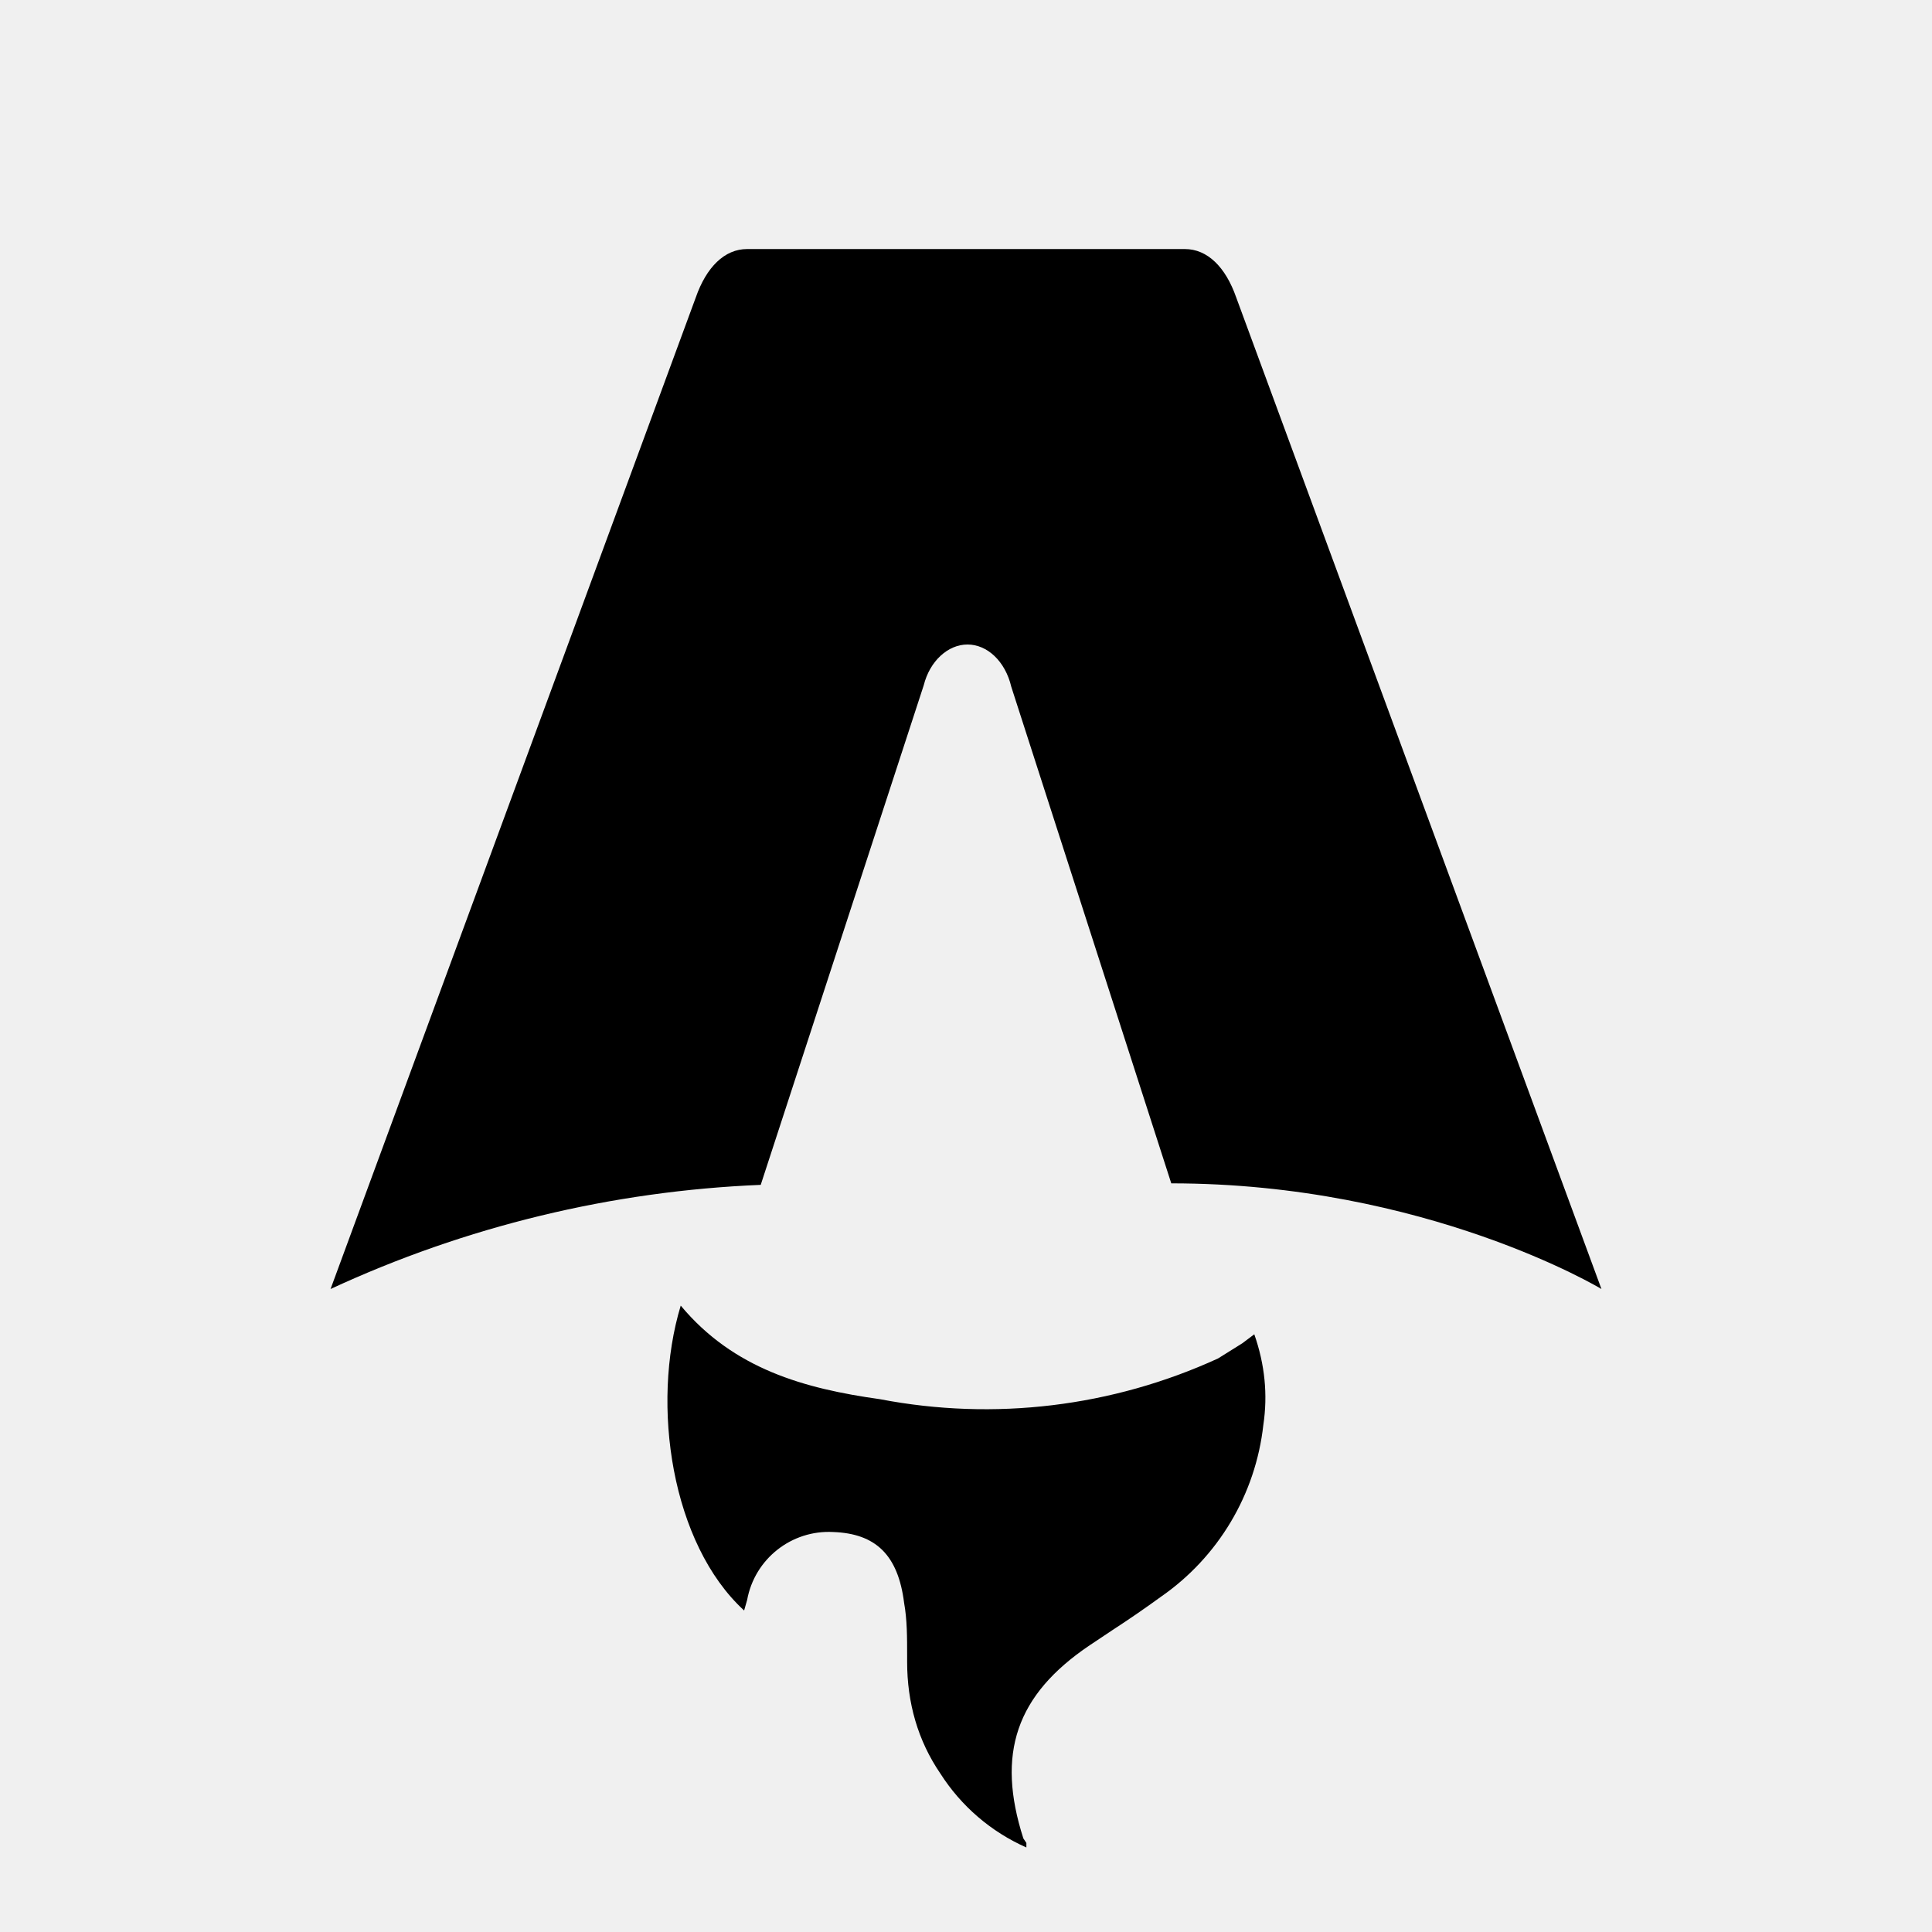
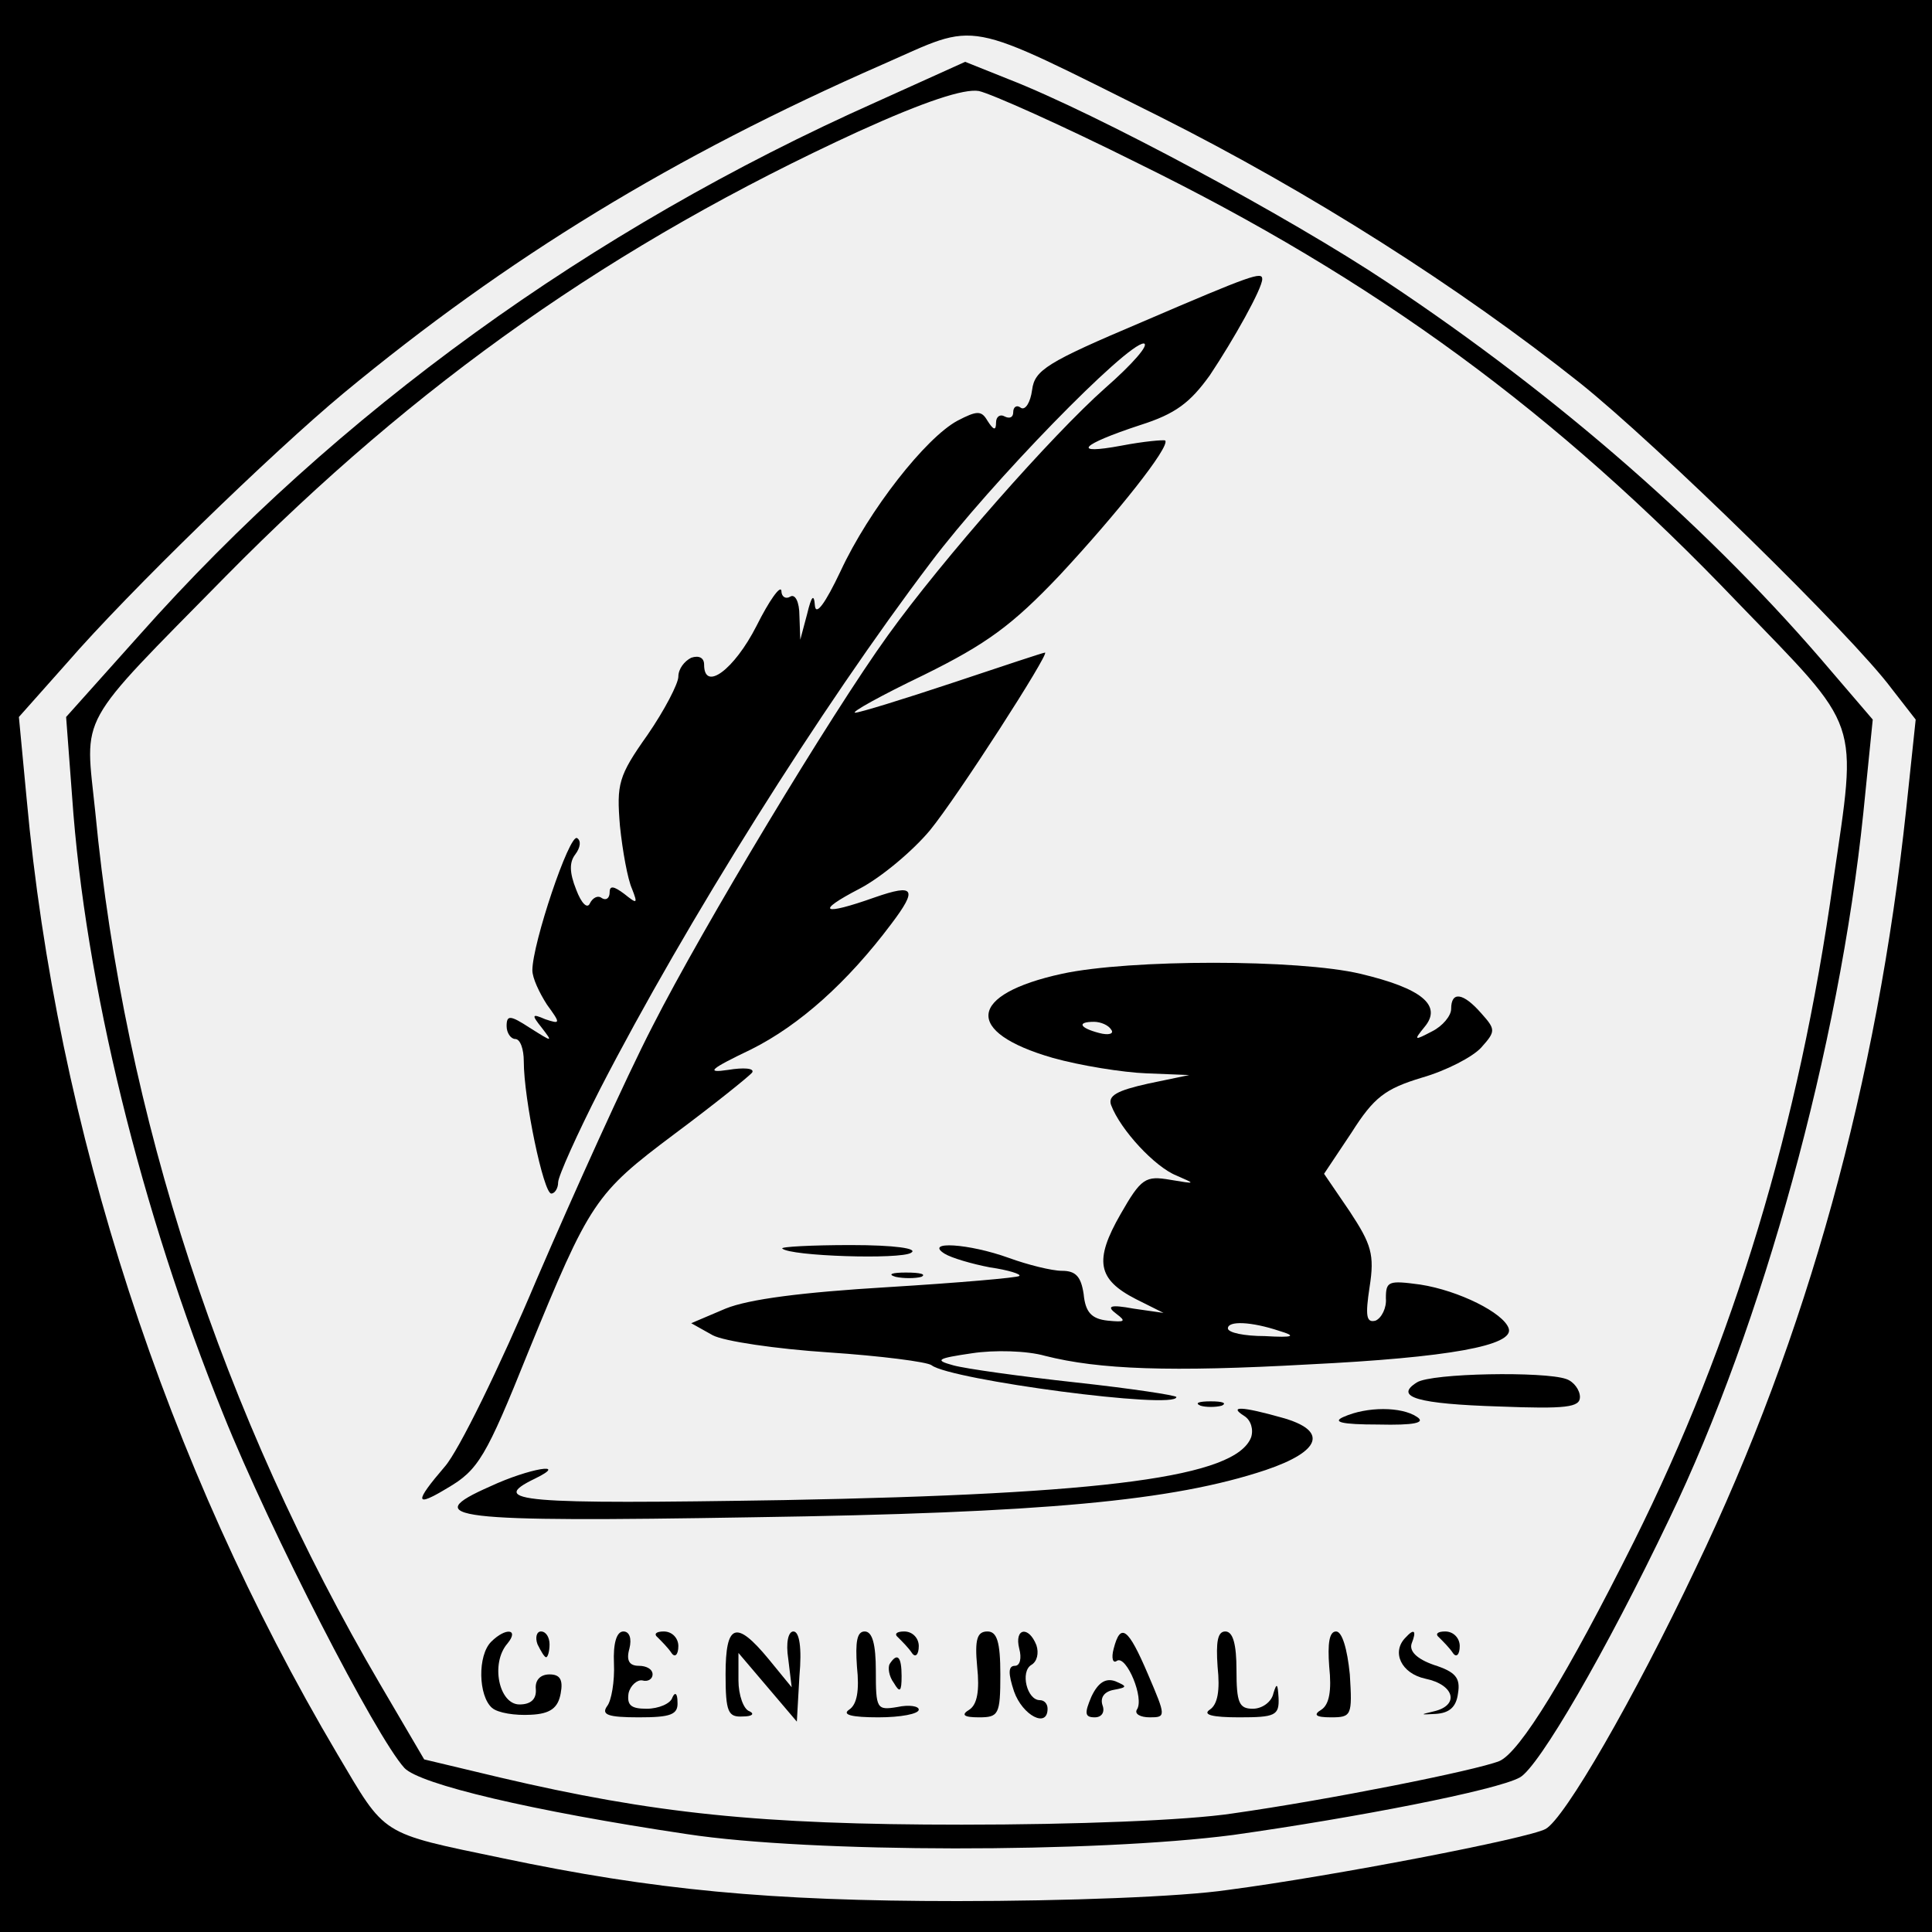
- <svg xmlns="http://www.w3.org/2000/svg" fill="none" viewBox="0 0 128 128">
-   <path d="M50.4 78.5a75.1 75.1 0 0 0-28.5 6.9l24.2-65.7c.7-2 1.9-3.2 3.4-3.2h29c1.5 0 2.7 1.2 3.4 3.2l24.2 65.7s-11.6-7-28.5-7L67 45.5c-.4-1.7-1.6-2.8-2.9-2.8-1.3 0-2.5 1.1-2.9 2.7L50.4 78.5Zm-1.1 28.2Zm-4.2-20.2c-2 6.6-.6 15.8 4.2 20.2a17.5 17.5 0 0 1 .2-.7 5.5 5.5 0 0 1 5.7-4.5c2.8.1 4.3 1.5 4.7 4.7.2 1.1.2 2.3.2 3.5v.4c0 2.7.7 5.2 2.2 7.4a13 13 0 0 0 5.7 4.9v-.3l-.2-.3c-1.8-5.6-.5-9.5 4.4-12.8l1.5-1a73 73 0 0 0 3.2-2.2 16 16 0 0 0 6.8-11.4c.3-2 .1-4-.6-6l-.8.6-1.6 1a37 37 0 0 1-22.4 2.7c-5-.7-9.7-2-13.2-6.2Z" />
-   <style>
-         path { fill: #000; }
-         @media (prefers-color-scheme: dark) {
-             path { fill: #FFF; }
-         }
-     </style>
+ <svg xmlns="http://www.w3.org/2000/svg" version="1.0" width="225pt" height="225pt" viewBox="0 0 225 225" preserveAspectRatio="xMidYMid meet">
+   <g transform="translate(0,225) scale(0.1,-0.1)" fill="#000000" stroke="none">
+     <path d="M0 1125 l0 -1125 1125 0 1125 0 0 1125 0 1125 -1125 0 -1125 0 0 -1125z m1351 989 c175 -88 348 -198 489 -310 90 -72 317 -294 363 -356 l28 -36 -11 -104 c-34 -318 -115 -613 -245 -884 -73 -154 -153 -292 -175 -304 -20 -11 -248 -55 -370 -71 -54 -8 -189 -13 -315 -13 -219 0 -354 13 -530 50 -144 30 -135 25 -192 121 -200 338 -327 729 -362 1113 l-9 95 56 63 c71 82 239 245 322 314 191 158 384 276 628 383 114 50 90 55 323 -61z" />
+     <path d="M1020 2131 c-332 -148 -628 -362 -858 -621 l-85 -95 7 -93 c15 -217 80 -482 176 -719 55 -137 178 -376 211 -412 18 -19 148 -50 329 -77 144 -22 475 -22 636 -1 142 20 307 52 334 67 22 12 100 146 174 301 109 226 198 551 226 822 l11 109 -48 56 c-138 163 -317 320 -517 453 -114 76 -339 197 -442 237 l-50 20 -104 -47z m305 -71 c277 -136 487 -290 699 -512 145 -150 139 -132 111 -324 -40 -286 -116 -536 -232 -769 -78 -156 -133 -246 -157 -256 -28 -11 -198 -45 -311 -61 -53 -8 -182 -13 -315 -13 -235 0 -359 13 -538 55 l-88 21 -51 87 c-184 314 -298 661 -332 1016 -12 117 -24 96 152 275 223 226 452 387 737 518 77 35 123 50 140 47 14 -3 97 -40 185 -84z" />
+     <path d="M1330 1875 c-111 -47 -125 -56 -128 -79 -2 -15 -8 -24 -13 -21 -5 4 -9 1 -9 -5 0 -6 -4 -8 -10 -5 -5 3 -10 0 -10 -7 0 -10 -3 -9 -10 2 -7 12 -12 12 -35 0 -37 -20 -103 -104 -136 -175 -18 -38 -29 -53 -30 -40 -1 14 -4 11 -9 -10 l-8 -30 -1 28 c0 16 -5 26 -11 22 -5 -3 -10 0 -10 7 -1 7 -14 -11 -29 -41 -26 -51 -61 -77 -61 -45 0 8 -6 11 -15 8 -8 -4 -15 -13 -15 -22 0 -8 -16 -39 -36 -68 -34 -48 -36 -57 -32 -106 3 -29 9 -62 14 -73 7 -18 6 -18 -9 -6 -12 9 -17 10 -17 2 0 -7 -4 -10 -9 -7 -5 4 -11 0 -14 -6 -3 -7 -10 0 -16 16 -8 20 -8 32 -1 41 6 8 7 16 2 19 -9 5 -52 -123 -52 -154 0 -9 8 -26 17 -40 16 -22 16 -23 -2 -17 -16 7 -16 5 -4 -10 13 -17 13 -17 -14 0 -23 15 -27 15 -27 2 0 -8 5 -15 10 -15 6 0 10 -12 10 -26 0 -44 23 -154 32 -154 4 0 8 6 8 13 0 7 22 56 49 109 100 194 257 444 385 613 70 93 228 255 248 255 7 -1 -13 -24 -45 -52 -62 -55 -189 -199 -253 -288 -67 -93 -215 -339 -274 -455 -31 -60 -91 -193 -135 -295 -43 -102 -91 -200 -107 -218 -36 -42 -35 -48 3 -25 36 21 45 36 94 158 72 176 78 185 170 254 47 35 88 68 91 72 3 5 -10 6 -28 3 -27 -4 -21 1 27 24 56 28 112 78 163 146 31 41 27 47 -19 31 -62 -22 -70 -17 -18 10 25 13 62 44 82 68 32 39 140 207 134 207 -2 0 -50 -16 -107 -35 -57 -19 -109 -35 -114 -35 -6 0 30 20 80 44 73 36 103 58 158 116 67 72 129 150 123 157 -2 1 -25 -1 -51 -6 -59 -11 -48 1 22 24 41 13 58 26 81 58 28 42 61 101 61 112 0 9 -12 5 -140 -50z" />
+     <path d="M1237 1116 c-110 -24 -115 -68 -11 -98 32 -9 82 -17 109 -18 l50 -2 -48 -10 c-36 -8 -47 -14 -43 -25 11 -29 51 -72 76 -82 23 -10 23 -10 -7 -5 -29 5 -34 2 -58 -40 -31 -54 -27 -76 18 -99 l32 -16 -35 5 c-27 5 -32 3 -20 -6 12 -9 10 -10 -10 -8 -19 2 -26 10 -28 31 -3 20 -9 27 -25 27 -12 0 -40 7 -62 15 -47 17 -99 20 -75 5 8 -5 32 -12 53 -16 21 -3 37 -8 34 -10 -2 -2 -71 -8 -153 -13 -100 -6 -162 -14 -189 -25 l-40 -17 25 -14 c13 -7 74 -16 135 -20 60 -4 115 -11 120 -15 22 -17 285 -52 285 -37 0 2 -53 10 -117 17 -64 7 -129 16 -143 20 -22 6 -19 8 22 14 26 4 64 3 85 -3 63 -16 146 -19 307 -10 163 8 240 22 233 42 -6 18 -58 44 -103 51 -37 5 -40 4 -40 -16 1 -11 -5 -23 -12 -26 -11 -3 -12 6 -7 39 6 38 2 50 -23 88 l-30 44 32 48 c26 41 39 51 82 64 28 8 59 24 69 35 17 19 17 21 0 40 -21 24 -35 26 -35 5 0 -8 -10 -20 -22 -26 -21 -11 -22 -11 -9 5 21 25 -3 45 -75 62 -72 17 -268 17 -347 0z m57 -65 c4 -5 -3 -7 -14 -4 -23 6 -26 13 -6 13 8 0 17 -4 20 -9z m196 -351 c20 -6 17 -8 -17 -6 -24 0 -43 4 -43 9 0 9 27 8 60 -3z" />
+     <path d="M911 796 c9 -9 138 -13 150 -5 9 5 -19 9 -70 9 -46 0 -82 -2 -80 -4z" />
+     <path d="M1043 763 c9 -2 23 -2 30 0 6 3 -1 5 -18 5 -16 0 -22 -2 -12 -5z" />
+     <path d="M1650 640 c-27 -17 1 -25 96 -28 78 -3 94 -1 94 11 0 8 -7 18 -16 21 -25 9 -157 7 -174 -4z" />
+     <path d="M1398 613 c6 -2 18 -2 25 0 6 3 1 5 -13 5 -14 0 -19 -2 -12 -5z" />
+     <path d="M1449 601 c8 -5 11 -16 8 -25 -18 -46 -167 -66 -544 -73 -306 -5 -346 -2 -290 25 41 20 -7 12 -52 -9 -84 -37 -47 -42 306 -36 338 5 489 19 597 55 65 22 73 46 19 61 -46 13 -63 14 -44 2z" />
+     <path d="M1565 600 c-14 -6 -3 -9 40 -9 42 -1 56 2 45 9 -18 12 -58 12 -85 0z" />
+     <path d="M572 338 c-16 -16 -15 -63 1 -77 7 -6 27 -9 45 -8 23 1 32 8 35 25 3 16 -1 22 -13 22 -11 0 -17 -7 -16 -17 1 -12 -6 -18 -19 -18 -24 0 -34 48 -14 71 14 17 -2 19 -19 2z" />
+     <path d="M626 335 c4 -8 8 -15 10 -15 2 0 4 7 4 15 0 8 -4 15 -10 15 -5 0 -7 -7 -4 -15z" />
+     <path d="M715 313 c1 -21 -3 -44 -8 -50 -7 -10 1 -13 37 -13 37 0 46 3 45 18 0 10 -3 12 -6 5 -2 -7 -16 -13 -30 -13 -18 0 -23 4 -21 18 2 9 10 16 16 15 7 -2 12 2 12 7 0 6 -7 10 -16 10 -11 0 -15 6 -11 20 3 12 0 20 -7 20 -8 0 -12 -14 -11 -37z" />
+     <path d="M766 343 c5 -5 12 -12 16 -18 4 -6 8 -2 8 8 0 9 -7 17 -17 17 -9 0 -12 -3 -7 -7z" />
+     <path d="M845 300 c0 -44 3 -50 20 -49 11 0 14 3 8 6 -7 2 -13 19 -13 36 l0 32 34 -40 34 -40 3 53 c3 33 0 52 -7 52 -6 0 -9 -13 -6 -32 l4 -33 -27 33 c-38 46 -50 41 -50 -18z" />
+     <path d="M998 309 c3 -28 0 -44 -9 -50 -9 -6 3 -9 34 -9 26 0 47 4 47 9 0 4 -11 6 -25 3 -24 -4 -25 -2 -25 42 0 31 -4 46 -13 46 -9 0 -11 -12 -9 -41z" />
+     <path d="M1046 343 c5 -5 12 -12 16 -18 4 -6 8 -2 8 8 0 9 -7 17 -17 17 -9 0 -12 -3 -7 -7z" />
+     <path d="M1138 309 c3 -28 0 -44 -9 -50 -10 -6 -7 -9 11 -9 23 0 25 3 25 50 0 38 -4 50 -15 50 -12 0 -15 -9 -12 -41z" />
+     <path d="M1187 330 c3 -11 1 -20 -5 -20 -8 0 -8 -9 -1 -30 10 -28 39 -43 39 -20 0 6 -4 10 -9 10 -15 0 -23 33 -10 41 7 4 9 14 6 23 -9 23 -26 20 -20 -4z" />
+     <path d="M1297 330 c-3 -11 -1 -18 4 -14 11 6 32 -44 23 -57 -3 -5 4 -9 15 -9 19 0 19 1 -2 50 -23 54 -32 61 -40 30z" />
+     <path d="M1418 309 c3 -28 0 -44 -9 -50 -9 -6 3 -9 34 -9 42 0 47 2 46 23 -1 16 -2 18 -6 5 -2 -10 -13 -18 -24 -18 -16 0 -19 7 -19 45 0 30 -4 45 -13 45 -9 0 -11 -12 -9 -41z" />
+     <path d="M1548 309 c3 -28 0 -44 -9 -50 -10 -6 -7 -9 11 -9 24 0 25 2 22 50 -3 30 -9 50 -16 50 -8 0 -10 -14 -8 -41z" />
+     <path d="M1637 343 c-17 -17 -5 -42 23 -48 34 -7 40 -31 10 -38 -17 -4 -16 -4 2 -3 16 1 24 8 26 24 3 18 -3 25 -28 33 -20 7 -29 16 -26 25 6 15 3 18 -7 7z" />
+     <path d="M1676 343 c5 -5 12 -12 16 -18 4 -6 8 -2 8 8 0 9 -7 17 -17 17 -9 0 -12 -3 -7 -7z" />
+     <path d="M1036 312 c-2 -4 -1 -14 5 -22 7 -12 9 -10 9 8 0 23 -5 28 -14 14z" />
+     <path d="M1271 274 c-8 -19 -8 -24 4 -24 8 0 12 6 9 14 -3 9 2 16 13 18 16 3 16 4 2 10 -11 4 -20 -1 -28 -18z" />
+   </g>
</svg>
